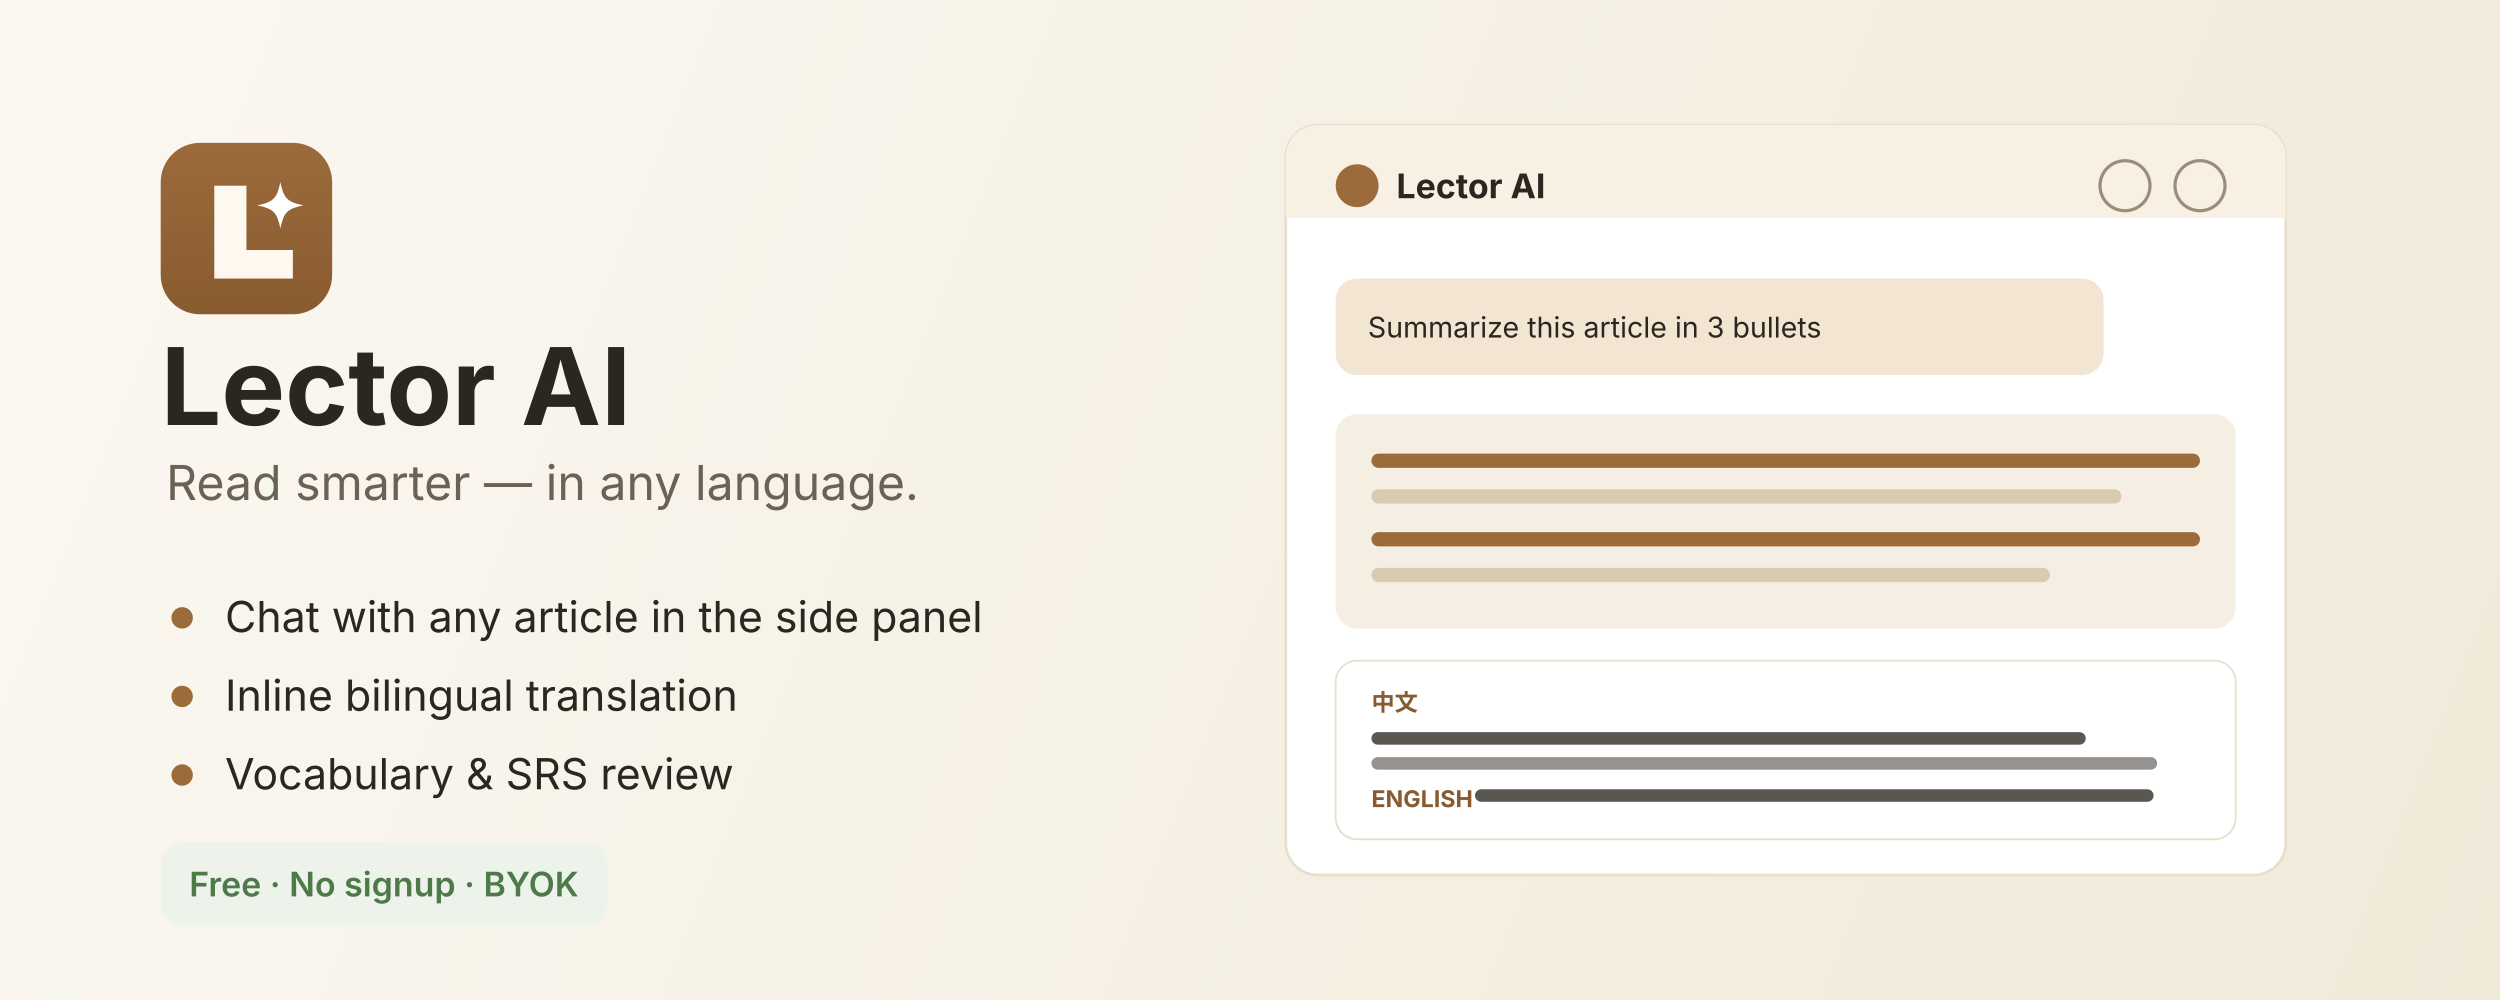
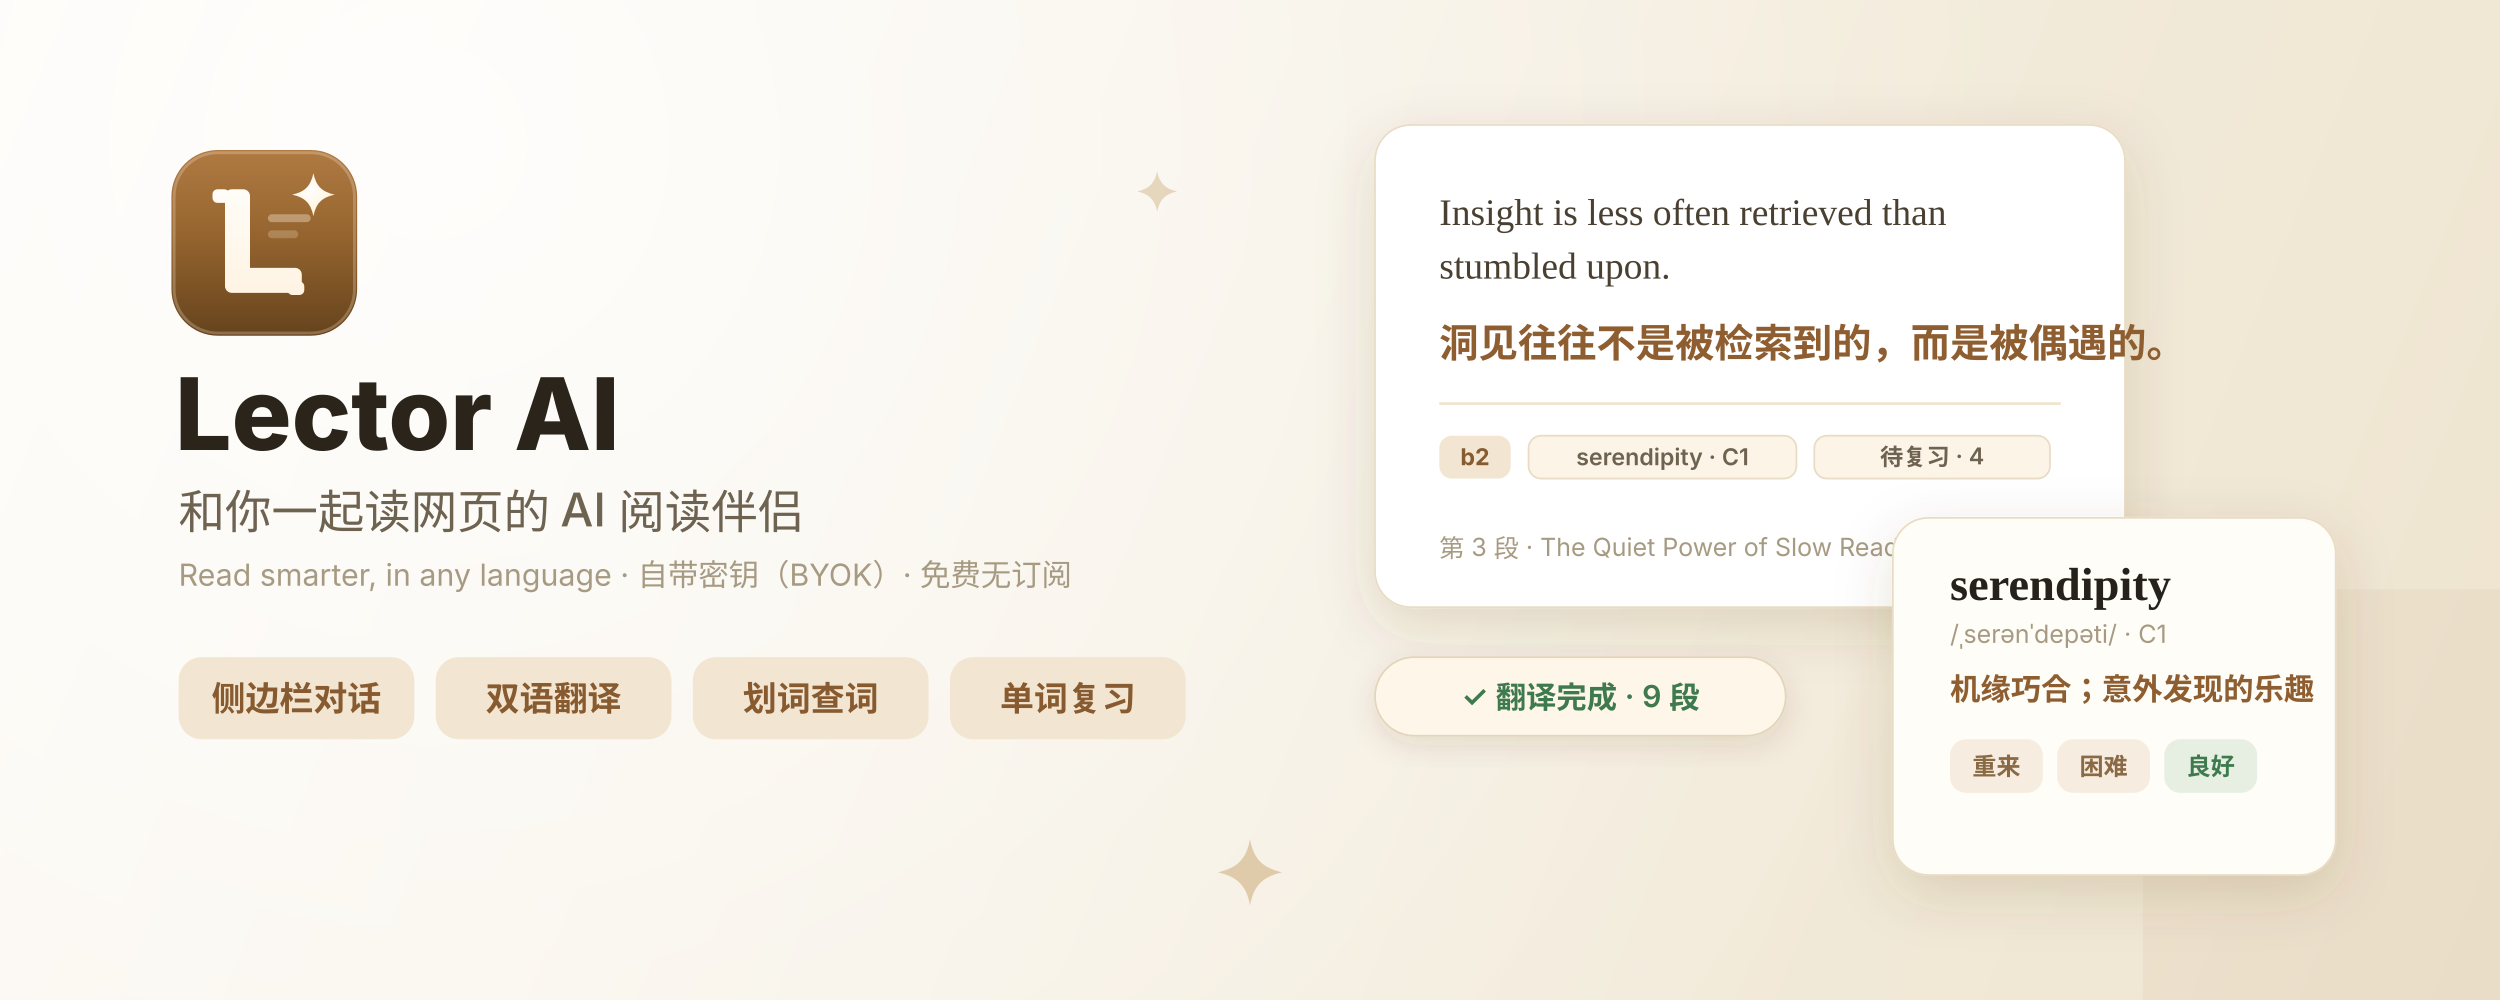
<svg xmlns="http://www.w3.org/2000/svg" viewBox="0 0 1400 560" width="1400" height="560">
  <defs>
    <linearGradient id="bg" x1="0" y1="0" x2="1400" y2="560" gradientUnits="userSpaceOnUse">
-       <stop offset="0" stop-color="#FBF8F2" />
-       <stop offset="1" stop-color="#F1E9D8" />
+       <stop offset="0" stop-color="#FCF9F3" />
+       <stop offset="1" stop-color="#EEE4CF" />
    </linearGradient>
-     <linearGradient id="chip" x1="0" y1="0" x2="0" y2="100" gradientUnits="userSpaceOnUse">
-       <stop offset="0" stop-color="#9C6B3C" />
-       <stop offset="1" stop-color="#875A2F" />
+     <radialGradient id="keylight" cx="240" cy="80" r="900" gradientUnits="userSpaceOnUse">
+       <stop offset="0" stop-color="#FFFFFF" stop-opacity="0.8" />
+       <stop offset="1" stop-color="#FFFFFF" stop-opacity="0" />
+     </radialGradient>
+     <linearGradient id="chip" x1="0" y1="0" x2="0" y2="104" gradientUnits="userSpaceOnUse">
+       <stop offset="0" stop-color="#B07A42" />
+       <stop offset="0.45" stop-color="#96652F" />
+       <stop offset="1" stop-color="#66431D" />
    </linearGradient>
-     <symbol id="spark" viewBox="-10 -10 20 20">
-       <path d="M0,-10 C1.4,-3 3,-1.4 10,0 C3,1.4 1.4,3 0,10 C-1.4,3 -3,1.4 -10,0 C-3,-1.4 -1.4,-3 0,-10 Z" fill="#FFFFFF" />
-     </symbol>
+     <linearGradient id="lfill" x1="0" y1="22" x2="0" y2="82" gradientUnits="userSpaceOnUse">
+       <stop offset="0" stop-color="#FFFDF8" />
+       <stop offset="1" stop-color="#FFF3E2" />
+     </linearGradient>
+     <radialGradient id="sparkG" cx="0.42" cy="0.38" r="0.7">
+       <stop offset="0" stop-color="#FFFFFF" />
+       <stop offset="1" stop-color="#FFEFD2" />
+     </radialGradient>
+     <filter id="cardShadow" x="-30%" y="-30%" width="170%" height="170%">
+       <feDropShadow dx="0" dy="10" stdDeviation="16" flood-color="#5A3D1C" flood-opacity="0.15" />
+     </filter>
+     <filter id="softShadow" x="-30%" y="-30%" width="170%" height="170%">
+       <feDropShadow dx="0" dy="5" stdDeviation="8" flood-color="#5A3D1C" flood-opacity="0.12" />
+     </filter>
  </defs>
  <rect width="1400" height="560" fill="url(#bg)" />
-   <g transform="translate(90,80)">
-     <g>
-       <rect width="96" height="96" rx="22" fill="url(#chip)" />
-       <path d="M30 24 L48 24 L48 60 L74 60 L74 76 L30 76 Z" fill="#FFF8EE" />
-       <use href="#spark" x="54" y="22" width="26" height="26" />
+   <rect width="1400" height="560" fill="url(#keylight)" />
+   <g opacity="0.05">
+     <rect x="1200" y="330" width="420" height="420" rx="100" fill="#8F5E30" />
+   </g>
+   <g transform="translate(96,84)">
+     <rect width="104" height="104" rx="26" fill="url(#chip)" />
+     <rect x="1.5" y="1.5" width="101" height="101" rx="24.5" fill="none" stroke="#FFF3DC" stroke-opacity="0.25" stroke-width="1.6" />
+     <g fill="url(#lfill)">
+       <rect x="30" y="22" width="14" height="57" rx="3.8" />
+       <rect x="23" y="22" width="9.4" height="7.6" rx="2.8" />
+       <rect x="30" y="66" width="43" height="14" rx="3.8" />
+       <rect x="65" y="73.6" width="9.4" height="7.6" rx="2.8" />
    </g>
-     <text x="0" y="158" font-family="-apple-system, 'Segoe UI', 'PingFang SC', sans-serif" font-size="60" font-weight="700" fill="#2B2620">Lector AI</text>
-     <text x="3" y="200" font-family="-apple-system, 'Segoe UI', 'PingFang SC', sans-serif" font-size="27" fill="#6B6155">Read smarter — in any language.</text>
-     <g font-family="-apple-system, 'Segoe UI', 'PingFang SC', sans-serif" font-size="24" fill="#2B2620">
-       <g transform="translate(0,266)">
-         <circle cx="12" cy="0" r="6" fill="#9C6B3C" />
-         <text x="36" y="8">Chat with any article in the side panel</text>
-       </g>
-       <g transform="translate(0,310)">
-         <circle cx="12" cy="0" r="6" fill="#9C6B3C" />
-         <text x="36" y="8">Inline bilingual translation</text>
-       </g>
-       <g transform="translate(0,354)">
-         <circle cx="12" cy="0" r="6" fill="#9C6B3C" />
-         <text x="36" y="8">Vocabulary &amp; SRS review</text>
-       </g>
+     <rect x="54" y="36" width="24" height="4.4" rx="2.2" fill="#FFF6E6" fill-opacity="0.35" />
+     <rect x="54" y="45" width="17" height="4.4" rx="2.2" fill="#FFF6E6" fill-opacity="0.22" />
+     <path d="M79.5 13 C81 20.2 84.2 23.4 91.4 25 C84.2 26.6 81 29.8 79.5 37 C78 29.8 74.8 26.6 67.6 25 C74.8 23.4 78 20.2 79.5 13 Z" fill="url(#sparkG)" />
+   </g>
+   <text x="98" y="252" font-family="-apple-system, 'Segoe UI', 'PingFang SC', sans-serif" font-size="56" font-weight="800" fill="#2B241B">Lector AI</text>
+   <text x="100" y="296" font-family="-apple-system, 'PingFang SC', sans-serif" font-size="26" font-weight="500" fill="#6E6250">和你一起读网页的 AI 阅读伴侣</text>
+   <text x="100" y="328" font-family="-apple-system, sans-serif" font-size="17" fill="#A79A82">Read smarter, in any language · 自带密钥（BYOK）· 免费无订阅</text>
+   <g font-family="-apple-system, 'PingFang SC', sans-serif" font-size="19" font-weight="600">
+     <g transform="translate(100,368)">
+       <rect width="132" height="46" rx="13" fill="#F2E6D2" />
+       <text x="66" y="30" text-anchor="middle" fill="#875A2F">侧边栏对话</text>
    </g>
-     <g transform="translate(0,392)">
-       <rect width="250" height="46" rx="12" fill="#EDF3EB" />
-       <text x="125" y="30" text-anchor="middle" font-family="-apple-system, 'Segoe UI', sans-serif" font-size="19" font-weight="600" fill="#4E7A4A">Free · No signup · BYOK</text>
+     <g transform="translate(244,368)">
+       <rect width="132" height="46" rx="13" fill="#F2E6D2" />
+       <text x="66" y="30" text-anchor="middle" fill="#875A2F">双语翻译</text>
+     </g>
+     <g transform="translate(388,368)">
+       <rect width="132" height="46" rx="13" fill="#F2E6D2" />
+       <text x="66" y="30" text-anchor="middle" fill="#875A2F">划词查词</text>
+     </g>
+     <g transform="translate(532,368)">
+       <rect width="132" height="46" rx="13" fill="#F2E6D2" />
+       <text x="66" y="30" text-anchor="middle" fill="#875A2F">单词复习</text>
    </g>
  </g>
-   <g transform="translate(720,70)">
-     <rect width="560" height="420" rx="18" fill="#FFFFFF" stroke="#E8DECC" stroke-width="1.5" />
-     <path d="M0 18 a18 18 0 0 1 18 -18 h524 a18 18 0 0 1 18 18 v34 h-560 z" fill="#F8F0E2" />
-     <circle cx="40" cy="34" r="12" fill="#9C6B3C" />
-     <text x="62" y="41" font-family="-apple-system, sans-serif" font-size="19" font-weight="700" fill="#2B2620">Lector AI</text>
-     <circle cx="470" cy="34" r="14" fill="none" stroke="#9A8E7A" stroke-width="1.8" />
-     <circle cx="512" cy="34" r="14" fill="none" stroke="#9A8E7A" stroke-width="1.8" />
-     <g transform="translate(28,86)">
-       <rect width="430" height="54" rx="12" fill="#F2E6D2" />
-       <text x="18" y="33" font-family="-apple-system, sans-serif" font-size="16" fill="#2B2620">Summarize this article in 3 bullets</text>
-     </g>
-     <g transform="translate(28,162)">
-       <rect width="504" height="120" rx="12" fill="#F5EFE3" />
-       <rect x="20" y="22" width="464" height="8" rx="4" fill="#9C6B3C" />
-       <rect x="20" y="42" width="420" height="8" rx="4" fill="#D9CBB0" />
-       <rect x="20" y="66" width="464" height="8" rx="4" fill="#9C6B3C" />
-       <rect x="20" y="86" width="380" height="8" rx="4" fill="#D9CBB0" />
-     </g>
-     <g transform="translate(28,300)">
-       <rect width="504" height="100" rx="12" fill="#FFFFFF" stroke="#E8DECC" />
-       <text x="20" y="28" font-family="-apple-system, sans-serif" font-size="13" font-weight="700" fill="#875A2F">中文</text>
-       <rect x="20" y="40" width="400" height="7" rx="3.5" fill="#2B2620" opacity="0.78" />
-       <rect x="20" y="54" width="440" height="7" rx="3.5" fill="#2B2620" opacity="0.5" />
-       <text x="20" y="82" font-family="-apple-system, sans-serif" font-size="13" font-weight="700" fill="#875A2F">ENGLISH</text>
-       <rect x="78" y="72" width="380" height="7" rx="3.5" fill="#2B2620" opacity="0.78" />
-     </g>
+   <g filter="url(#cardShadow)">
+     <rect x="770" y="70" width="420" height="270" rx="20" fill="#FFFFFF" stroke="#E9DCC4" />
  </g>
+   <text x="806" y="126" font-family="Georgia, 'Times New Roman', serif" font-size="21" fill="#4A4032">Insight is less often retrieved than</text>
+   <text x="806" y="156" font-family="Georgia, 'Times New Roman', serif" font-size="21" fill="#4A4032">stumbled upon.</text>
+   <text x="806" y="200" font-family="-apple-system, 'PingFang SC', sans-serif" font-size="22" font-weight="600" fill="#8F5E30">洞见往往不是被检索到的，而是被偶遇的。</text>
+   <line x1="806" y1="226" x2="1154" y2="226" stroke="#EFE4CC" stroke-width="1.5" />
+   <rect x="806" y="244" width="40" height="24" rx="7" fill="#F2E6D2" />
+   <text x="826" y="260.5" text-anchor="middle" font-family="-apple-system, sans-serif" font-size="13" font-weight="700" fill="#875A2F">b2</text>
+   <rect x="856" y="244" width="150" height="24" rx="7" fill="#FBF4E7" stroke="#E9DCC4" />
+   <text x="931" y="260.5" text-anchor="middle" font-family="-apple-system, sans-serif" font-size="13" font-weight="600" fill="#6E6250">serendipity · C1</text>
+   <rect x="1016" y="244" width="132" height="24" rx="7" fill="#FBF4E7" stroke="#E9DCC4" />
+   <text x="1082" y="260.5" text-anchor="middle" font-family="-apple-system, sans-serif" font-size="13" font-weight="600" fill="#6E6250">待复习 · 4</text>
+   <text x="806" y="312" font-family="-apple-system, 'PingFang SC', sans-serif" font-size="14" fill="#A79A82">第 3 段 · The Quiet Power of Slow Reading</text>
+   <g filter="url(#cardShadow)">
+     <rect x="1060" y="290" width="248" height="200" rx="20" fill="#FFFDF8" stroke="#E9DCC4" />
+   </g>
+   <text x="1092" y="336" font-family="Georgia, 'Times New Roman', serif" font-size="26" font-weight="700" fill="#26211B">serendipity</text>
+   <text x="1092" y="360" font-family="-apple-system, sans-serif" font-size="14" fill="#A79A82">/ˌserənˈdepəti/ · C1</text>
+   <text x="1092" y="392" font-family="-apple-system, 'PingFang SC', sans-serif" font-size="17" font-weight="600" fill="#8F5E30">机缘巧合；意外发现的乐趣</text>
+   <g font-family="-apple-system, 'PingFang SC', sans-serif" font-size="13.5" font-weight="600">
+     <rect x="1092" y="414" width="52" height="30" rx="9" fill="#F6EDE0" />
+     <text x="1118" y="434" text-anchor="middle" fill="#8A6A45">重来</text>
+     <rect x="1152" y="414" width="52" height="30" rx="9" fill="#F6EDE0" />
+     <text x="1178" y="434" text-anchor="middle" fill="#8A6A45">困难</text>
+     <rect x="1212" y="414" width="52" height="30" rx="9" fill="#E7EFE3" />
+     <text x="1238" y="434" text-anchor="middle" fill="#3E7A4E">良好</text>
+   </g>
+   <g filter="url(#softShadow)">
+     <rect x="770" y="368" width="230" height="44" rx="22" fill="#FFF6EA" stroke="#E2D5BB" />
+   </g>
+   <text x="885" y="396" text-anchor="middle" font-family="-apple-system, 'PingFang SC', sans-serif" font-size="17" font-weight="600" fill="#3E7A4E">✓ 翻译完成 · 9 段</text>
+   <path d="M700 470 C702 481 707 486 718 488.5 C707 491 702 496 700 507 C698 496 693 491 682 488.5 C693 486 698 481 700 470 Z" fill="#D9C09A" opacity="0.8" />
+   <path d="M648 96 C649.4 102.6 652.6 105.8 659.2 107.2 C652.6 108.6 649.4 111.8 648 118.4 C646.6 111.8 643.4 108.6 636.8 107.2 C643.4 105.8 646.6 102.6 648 96 Z" fill="#D9C09A" opacity="0.6" />
</svg>
